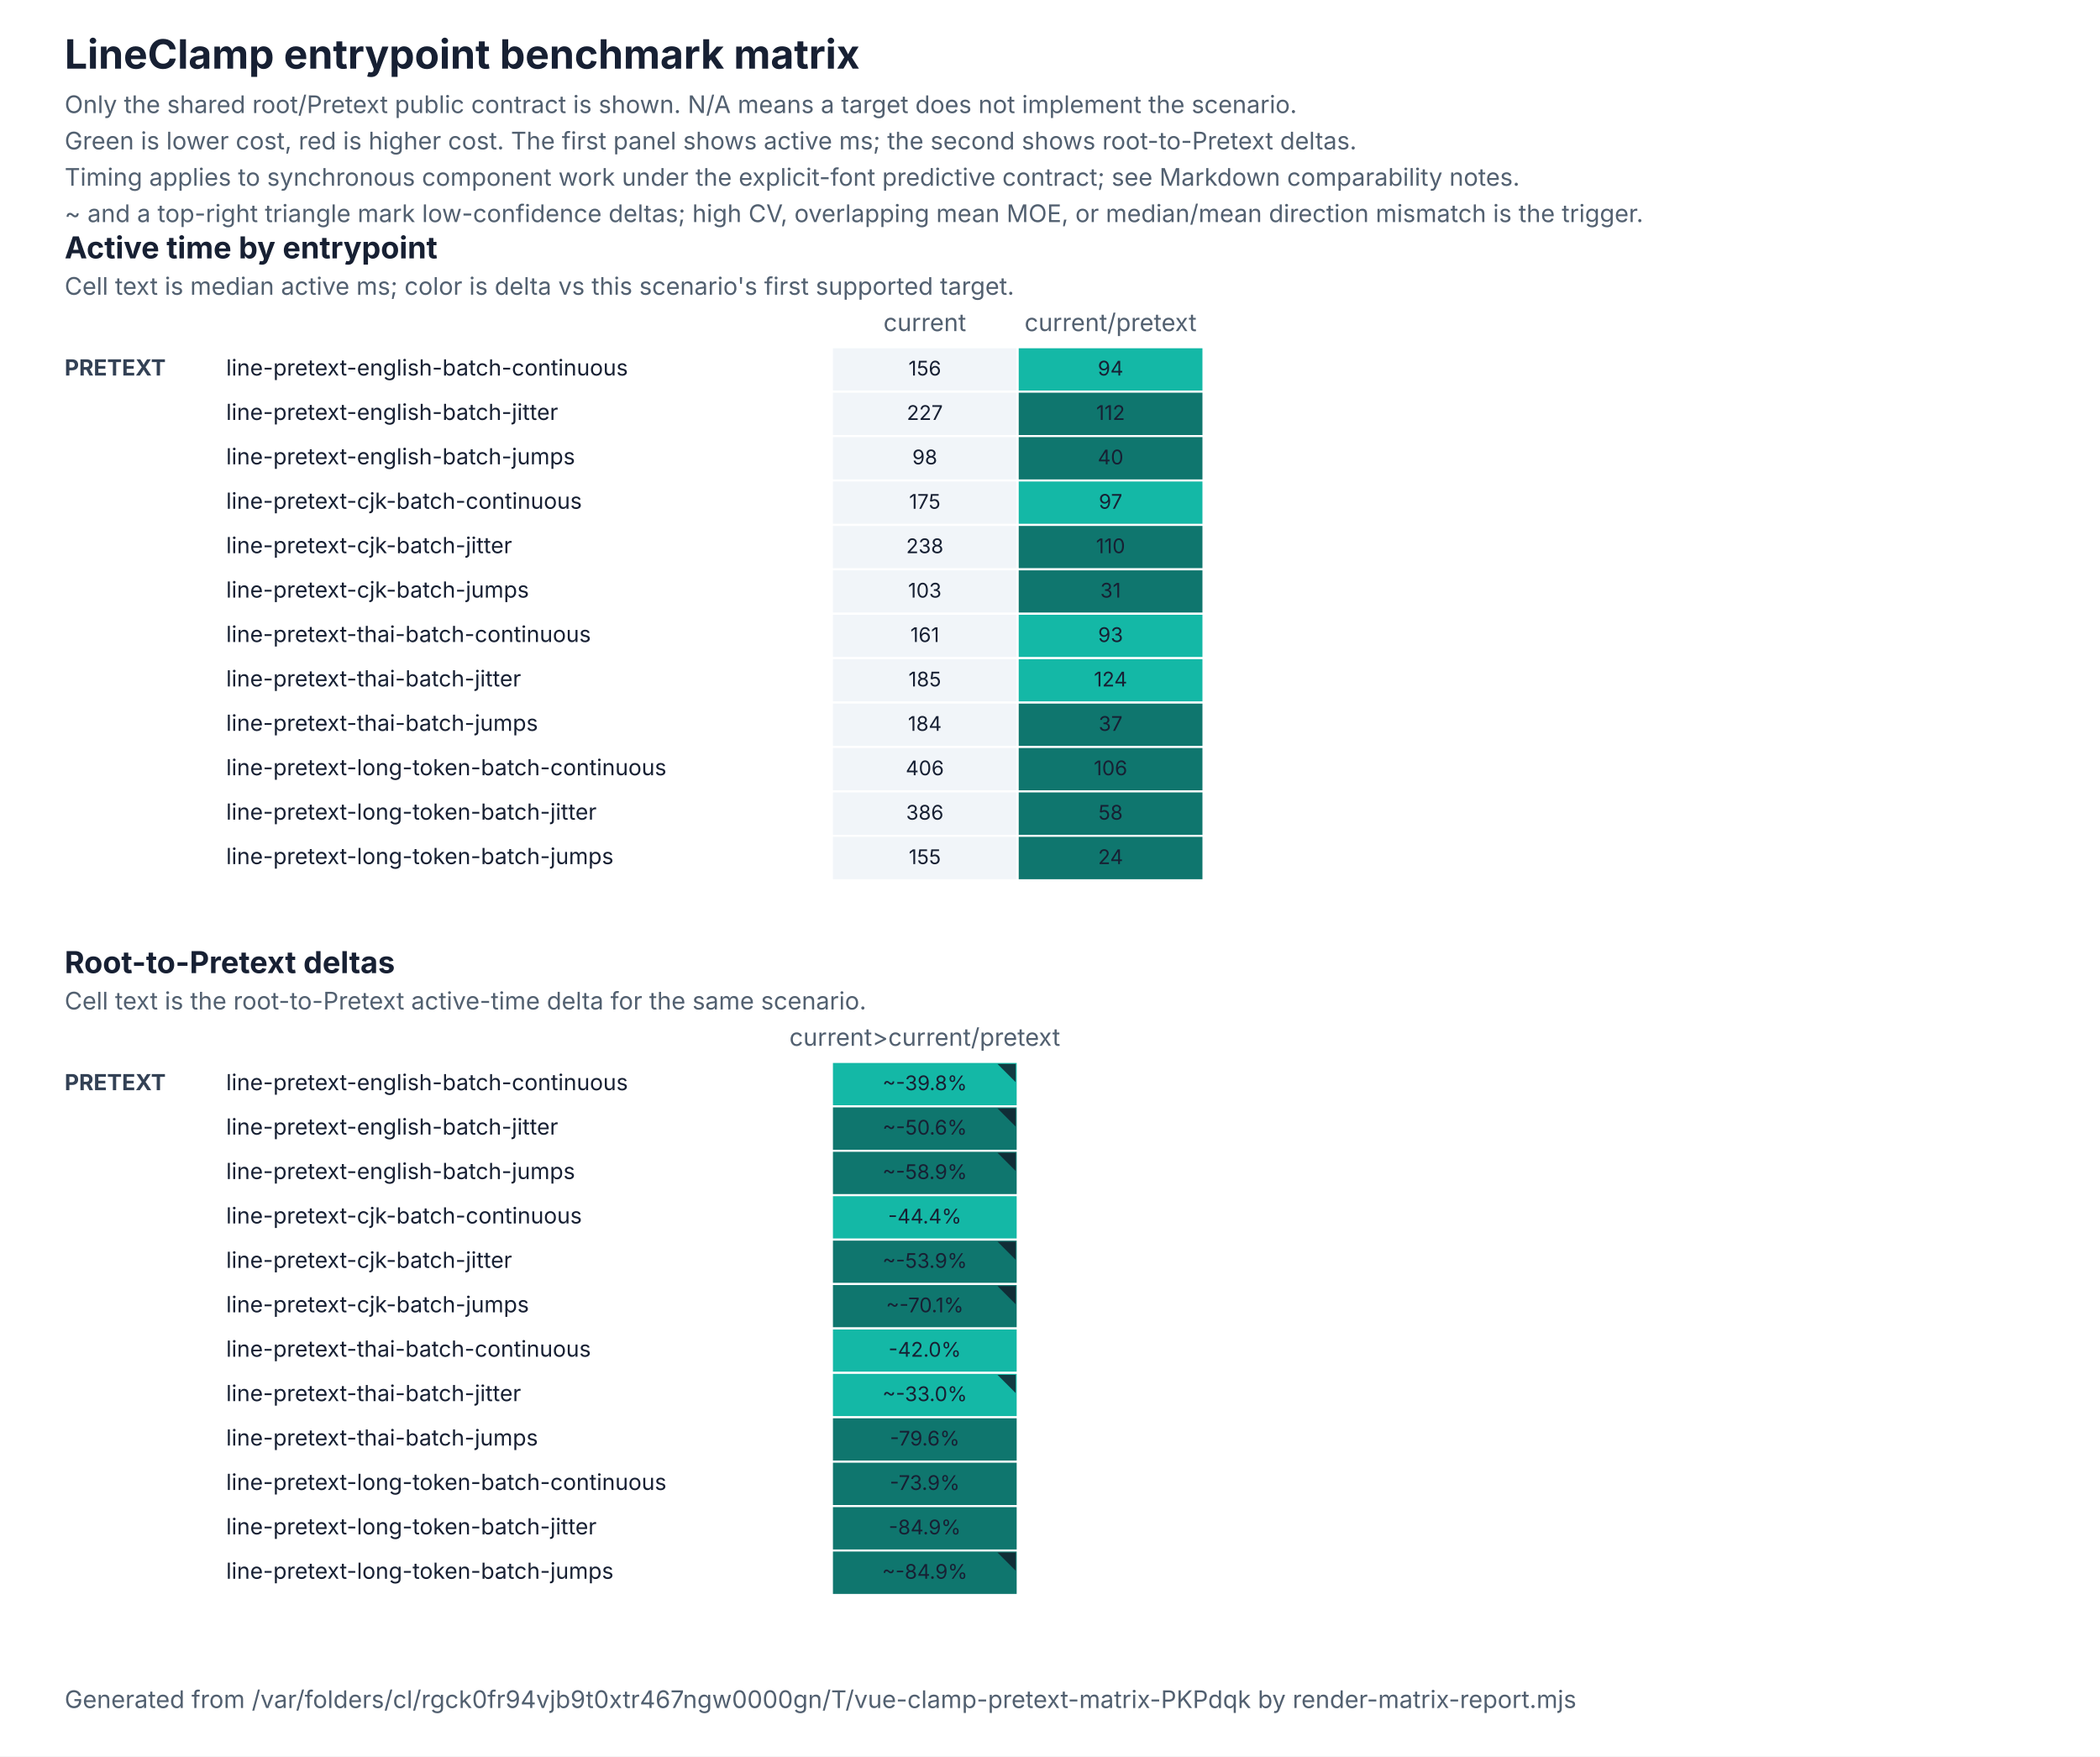
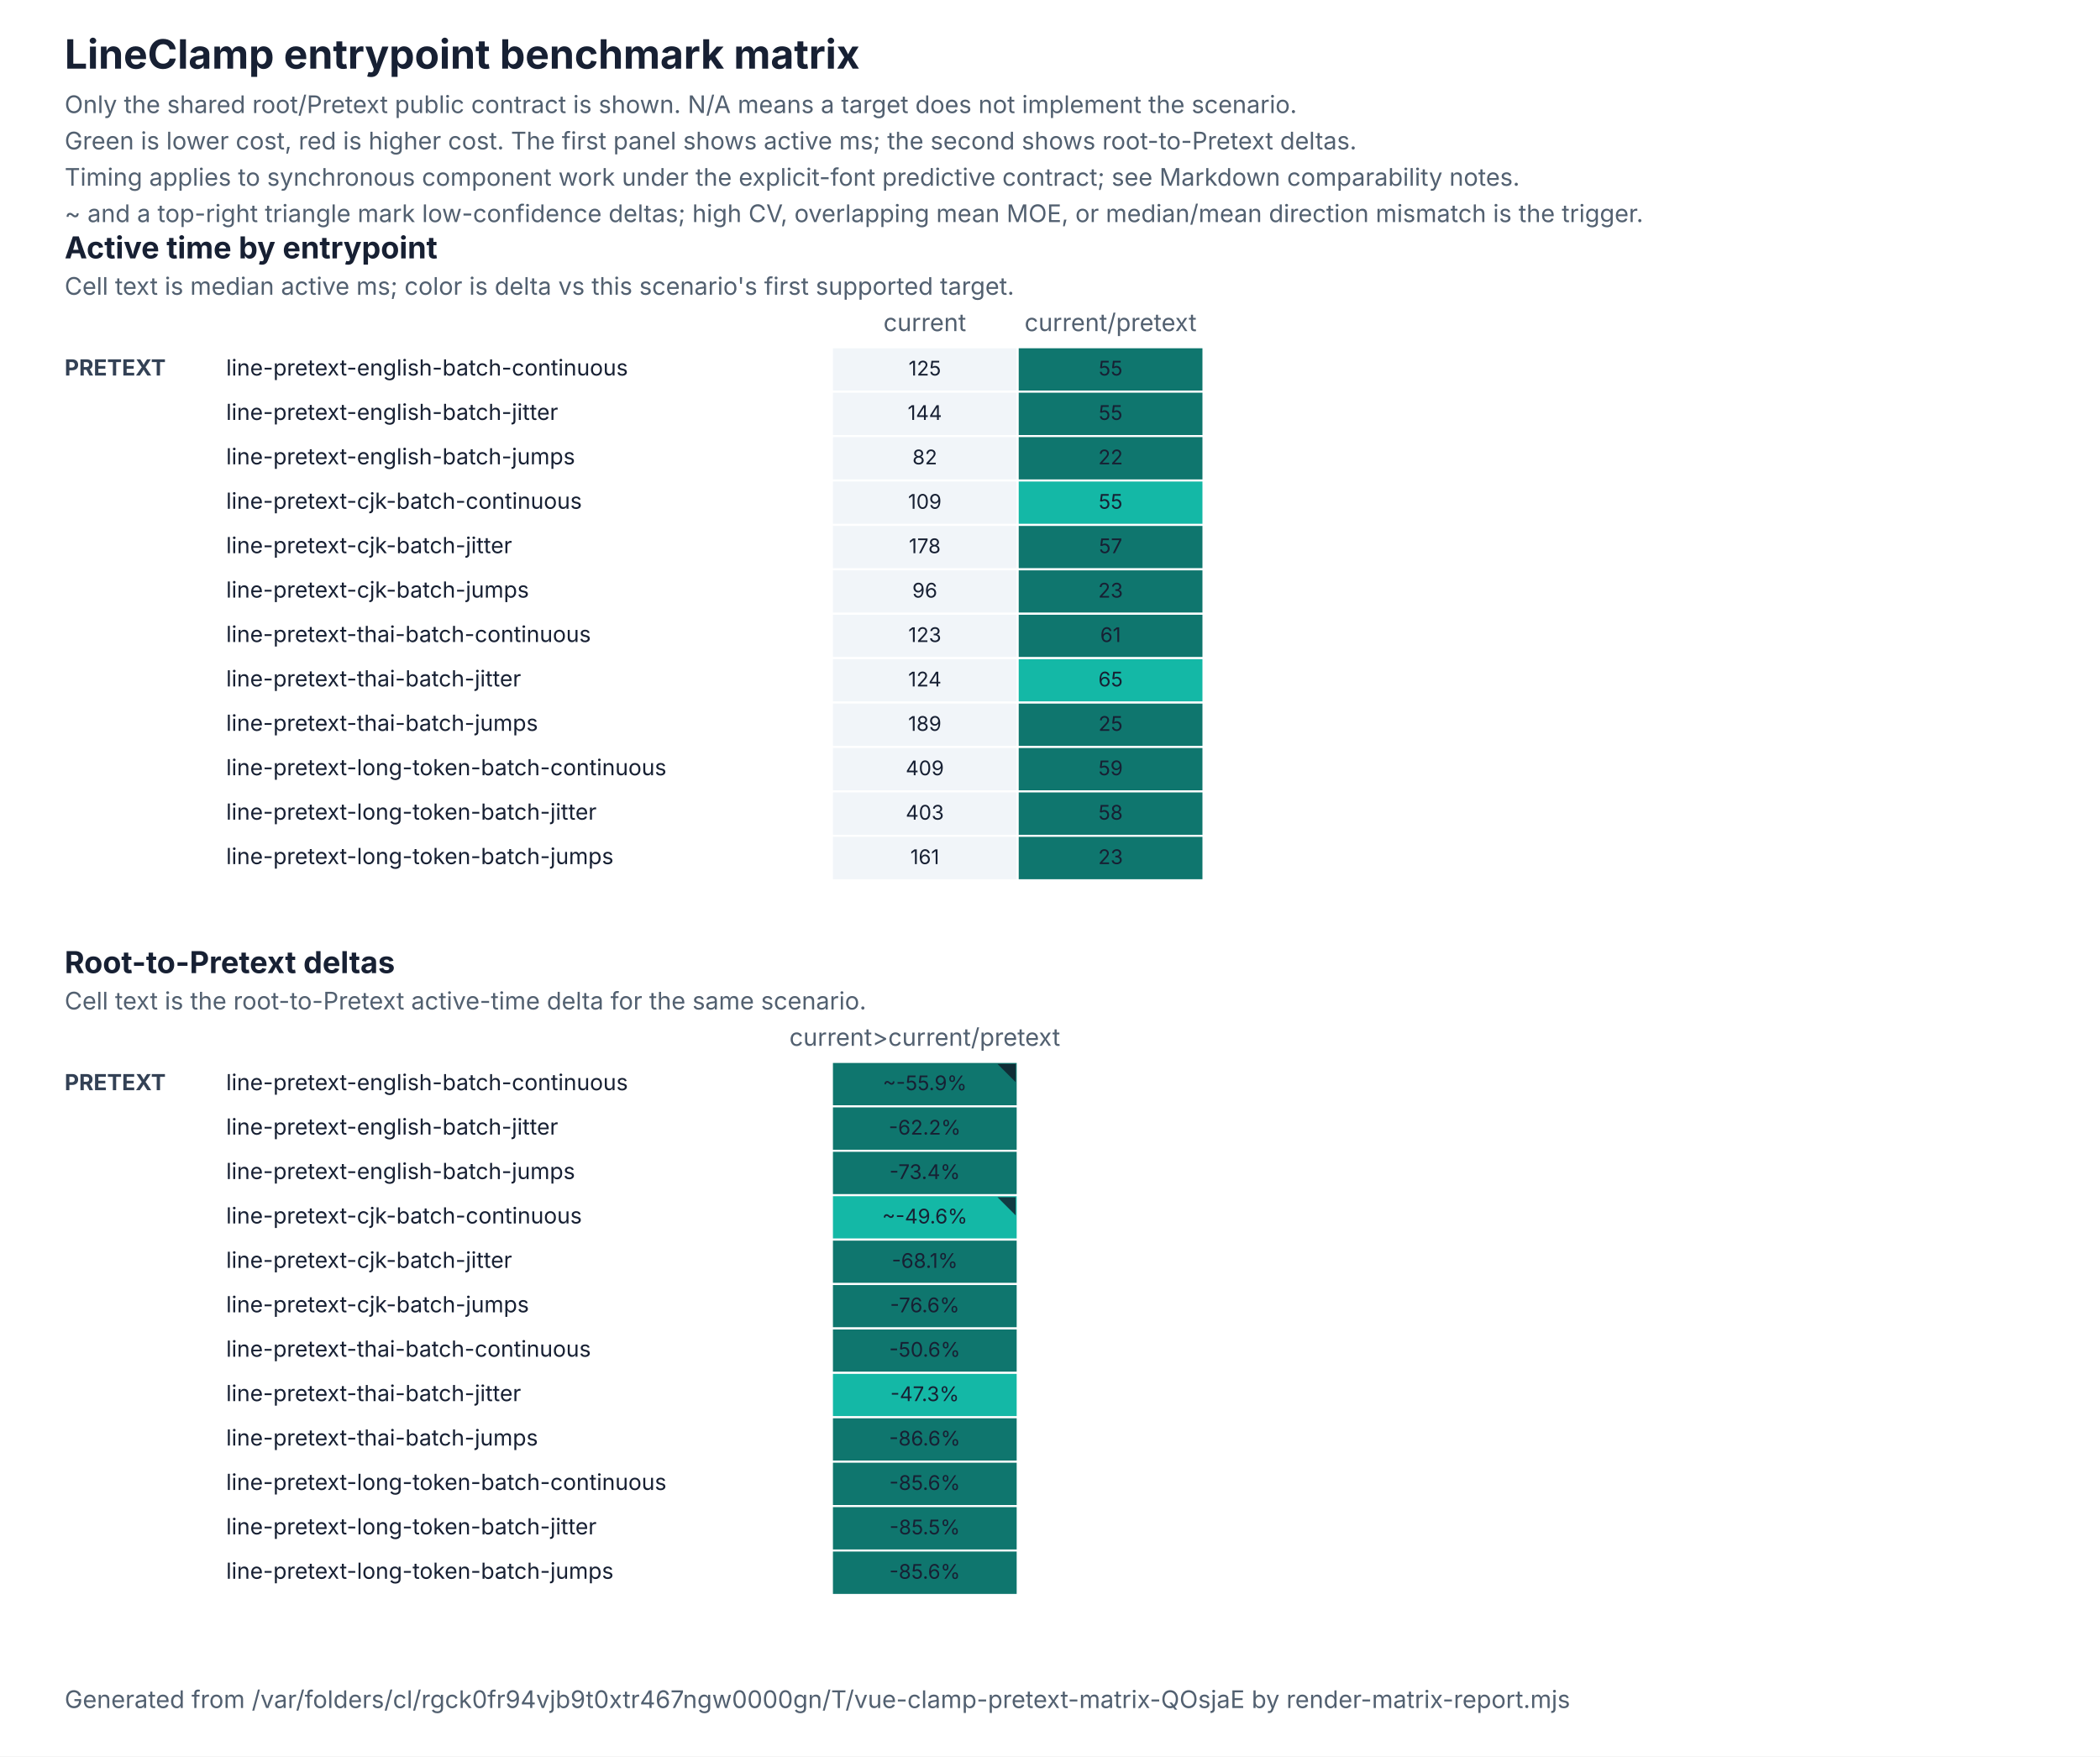
<svg xmlns="http://www.w3.org/2000/svg" width="1040" height="870" viewBox="0 0 1040 870" role="img" aria-labelledby="title desc">
  <style>
text{font-family:-apple-system,BlinkMacSystemFont,"Segoe UI",sans-serif;fill:#172033}.title{font-size:20px;font-weight:700}.panelTitle{font-size:15px;font-weight:700}.axis{font-size:12px;fill:#526070}.scenario{font-size:11px}.cellValue{font-size:10px}.cell{stroke:#fff;stroke-width:1}.group{font-size:11px;font-weight:700;fill:#334155}
</style>
  <rect width="100%" height="100%" fill="#ffffff" />
  <text class="title" x="32" y="34">LineClamp entrypoint benchmark matrix</text>
  <text class="axis" x="32" y="56">Only the shared root/Pretext public contract is shown. N/A means a target does not implement the scenario.</text>
  <text class="axis" x="32" y="74">Green is lower cost, red is higher cost. The first panel shows active ms; the second shows root-to-Pretext deltas.</text>
  <text class="axis" x="32" y="92">Timing applies to synchronous component work under the explicit-font predictive contract; see Markdown comparability notes.</text>
  <text class="axis" x="32" y="110">~ and a top-right triangle mark low-confidence deltas; high CV, overlapping mean MOE, or median/mean direction mismatch is the trigger.</text>
  <text class="panelTitle" x="32" y="128">Active time by entrypoint</text>
  <text class="axis" x="32" y="146">Cell text is median active ms; color is delta vs this scenario's first supported target.</text>
  <text class="axis" x="458" y="164" text-anchor="middle">current</text>
  <text class="axis" x="550" y="164" text-anchor="middle">current/pretext</text>
  <text class="group" x="32" y="186">PRETEXT</text>
  <text class="scenario" x="112" y="186">line-pretext-english-batch-continuous</text>
  <rect class="cell" x="412" y="172" width="92" height="22" fill="#f1f5f9" />
-   <text class="cellValue" x="458" y="186" text-anchor="middle">156</text>
-   <rect class="cell" x="504" y="172" width="92" height="22" fill="#14b8a6" />
-   <text class="cellValue" x="550" y="186" text-anchor="middle">94</text>
+   <text class="cellValue" x="458" y="186" text-anchor="middle">125</text>
+   <rect class="cell" x="504" y="172" width="92" height="22" fill="#0f766e" />
+   <text class="cellValue" x="550" y="186" text-anchor="middle">55</text>
  <text class="scenario" x="112" y="208">line-pretext-english-batch-jitter</text>
  <rect class="cell" x="412" y="194" width="92" height="22" fill="#f1f5f9" />
-   <text class="cellValue" x="458" y="208" text-anchor="middle">227</text>
+   <text class="cellValue" x="458" y="208" text-anchor="middle">144</text>
  <rect class="cell" x="504" y="194" width="92" height="22" fill="#0f766e" />
-   <text class="cellValue" x="550" y="208" text-anchor="middle">112</text>
+   <text class="cellValue" x="550" y="208" text-anchor="middle">55</text>
  <text class="scenario" x="112" y="230">line-pretext-english-batch-jumps</text>
  <rect class="cell" x="412" y="216" width="92" height="22" fill="#f1f5f9" />
-   <text class="cellValue" x="458" y="230" text-anchor="middle">98</text>
+   <text class="cellValue" x="458" y="230" text-anchor="middle">82</text>
  <rect class="cell" x="504" y="216" width="92" height="22" fill="#0f766e" />
-   <text class="cellValue" x="550" y="230" text-anchor="middle">40</text>
+   <text class="cellValue" x="550" y="230" text-anchor="middle">22</text>
  <text class="scenario" x="112" y="252">line-pretext-cjk-batch-continuous</text>
  <rect class="cell" x="412" y="238" width="92" height="22" fill="#f1f5f9" />
-   <text class="cellValue" x="458" y="252" text-anchor="middle">175</text>
+   <text class="cellValue" x="458" y="252" text-anchor="middle">109</text>
  <rect class="cell" x="504" y="238" width="92" height="22" fill="#14b8a6" />
-   <text class="cellValue" x="550" y="252" text-anchor="middle">97</text>
+   <text class="cellValue" x="550" y="252" text-anchor="middle">55</text>
  <text class="scenario" x="112" y="274">line-pretext-cjk-batch-jitter</text>
  <rect class="cell" x="412" y="260" width="92" height="22" fill="#f1f5f9" />
-   <text class="cellValue" x="458" y="274" text-anchor="middle">238</text>
+   <text class="cellValue" x="458" y="274" text-anchor="middle">178</text>
  <rect class="cell" x="504" y="260" width="92" height="22" fill="#0f766e" />
-   <text class="cellValue" x="550" y="274" text-anchor="middle">110</text>
+   <text class="cellValue" x="550" y="274" text-anchor="middle">57</text>
  <text class="scenario" x="112" y="296">line-pretext-cjk-batch-jumps</text>
  <rect class="cell" x="412" y="282" width="92" height="22" fill="#f1f5f9" />
-   <text class="cellValue" x="458" y="296" text-anchor="middle">103</text>
+   <text class="cellValue" x="458" y="296" text-anchor="middle">96</text>
  <rect class="cell" x="504" y="282" width="92" height="22" fill="#0f766e" />
-   <text class="cellValue" x="550" y="296" text-anchor="middle">31</text>
+   <text class="cellValue" x="550" y="296" text-anchor="middle">23</text>
  <text class="scenario" x="112" y="318">line-pretext-thai-batch-continuous</text>
  <rect class="cell" x="412" y="304" width="92" height="22" fill="#f1f5f9" />
-   <text class="cellValue" x="458" y="318" text-anchor="middle">161</text>
-   <rect class="cell" x="504" y="304" width="92" height="22" fill="#14b8a6" />
-   <text class="cellValue" x="550" y="318" text-anchor="middle">93</text>
+   <text class="cellValue" x="458" y="318" text-anchor="middle">123</text>
+   <rect class="cell" x="504" y="304" width="92" height="22" fill="#0f766e" />
+   <text class="cellValue" x="550" y="318" text-anchor="middle">61</text>
  <text class="scenario" x="112" y="340">line-pretext-thai-batch-jitter</text>
  <rect class="cell" x="412" y="326" width="92" height="22" fill="#f1f5f9" />
-   <text class="cellValue" x="458" y="340" text-anchor="middle">185</text>
+   <text class="cellValue" x="458" y="340" text-anchor="middle">124</text>
  <rect class="cell" x="504" y="326" width="92" height="22" fill="#14b8a6" />
-   <text class="cellValue" x="550" y="340" text-anchor="middle">124</text>
+   <text class="cellValue" x="550" y="340" text-anchor="middle">65</text>
  <text class="scenario" x="112" y="362">line-pretext-thai-batch-jumps</text>
  <rect class="cell" x="412" y="348" width="92" height="22" fill="#f1f5f9" />
-   <text class="cellValue" x="458" y="362" text-anchor="middle">184</text>
+   <text class="cellValue" x="458" y="362" text-anchor="middle">189</text>
  <rect class="cell" x="504" y="348" width="92" height="22" fill="#0f766e" />
-   <text class="cellValue" x="550" y="362" text-anchor="middle">37</text>
+   <text class="cellValue" x="550" y="362" text-anchor="middle">25</text>
  <text class="scenario" x="112" y="384">line-pretext-long-token-batch-continuous</text>
  <rect class="cell" x="412" y="370" width="92" height="22" fill="#f1f5f9" />
-   <text class="cellValue" x="458" y="384" text-anchor="middle">406</text>
+   <text class="cellValue" x="458" y="384" text-anchor="middle">409</text>
  <rect class="cell" x="504" y="370" width="92" height="22" fill="#0f766e" />
-   <text class="cellValue" x="550" y="384" text-anchor="middle">106</text>
+   <text class="cellValue" x="550" y="384" text-anchor="middle">59</text>
  <text class="scenario" x="112" y="406">line-pretext-long-token-batch-jitter</text>
  <rect class="cell" x="412" y="392" width="92" height="22" fill="#f1f5f9" />
-   <text class="cellValue" x="458" y="406" text-anchor="middle">386</text>
+   <text class="cellValue" x="458" y="406" text-anchor="middle">403</text>
  <rect class="cell" x="504" y="392" width="92" height="22" fill="#0f766e" />
  <text class="cellValue" x="550" y="406" text-anchor="middle">58</text>
  <text class="scenario" x="112" y="428">line-pretext-long-token-batch-jumps</text>
  <rect class="cell" x="412" y="414" width="92" height="22" fill="#f1f5f9" />
-   <text class="cellValue" x="458" y="428" text-anchor="middle">155</text>
+   <text class="cellValue" x="458" y="428" text-anchor="middle">161</text>
  <rect class="cell" x="504" y="414" width="92" height="22" fill="#0f766e" />
-   <text class="cellValue" x="550" y="428" text-anchor="middle">24</text>
+   <text class="cellValue" x="550" y="428" text-anchor="middle">23</text>
  <text class="panelTitle" x="32" y="482">Root-to-Pretext deltas</text>
  <text class="axis" x="32" y="500">Cell text is the root-to-Pretext active-time delta for the same scenario.</text>
  <text class="axis" x="458" y="518" text-anchor="middle">current&gt;current/pretext</text>
  <text class="group" x="32" y="540">PRETEXT</text>
  <text class="scenario" x="112" y="540">line-pretext-english-batch-continuous</text>
-   <rect class="cell" x="412" y="526" width="92" height="22" fill="#14b8a6" />
+   <rect class="cell" x="412" y="526" width="92" height="22" fill="#0f766e" />
  <polygon points="494,527 503,527 503,536" fill="#111827" opacity="0.78" />
-   <text class="cellValue" x="458" y="540" text-anchor="middle">~-39.8%</text>
+   <text class="cellValue" x="458" y="540" text-anchor="middle">~-55.9%</text>
  <text class="scenario" x="112" y="562">line-pretext-english-batch-jitter</text>
  <rect class="cell" x="412" y="548" width="92" height="22" fill="#0f766e" />
-   <polygon points="494,549 503,549 503,558" fill="#111827" opacity="0.78" />
-   <text class="cellValue" x="458" y="562" text-anchor="middle">~-50.6%</text>
+   <text class="cellValue" x="458" y="562" text-anchor="middle">-62.2%</text>
  <text class="scenario" x="112" y="584">line-pretext-english-batch-jumps</text>
  <rect class="cell" x="412" y="570" width="92" height="22" fill="#0f766e" />
-   <polygon points="494,571 503,571 503,580" fill="#111827" opacity="0.78" />
-   <text class="cellValue" x="458" y="584" text-anchor="middle">~-58.9%</text>
+   <text class="cellValue" x="458" y="584" text-anchor="middle">-73.4%</text>
  <text class="scenario" x="112" y="606">line-pretext-cjk-batch-continuous</text>
  <rect class="cell" x="412" y="592" width="92" height="22" fill="#14b8a6" />
-   <text class="cellValue" x="458" y="606" text-anchor="middle">-44.4%</text>
+   <polygon points="494,593 503,593 503,602" fill="#111827" opacity="0.78" />
+   <text class="cellValue" x="458" y="606" text-anchor="middle">~-49.6%</text>
  <text class="scenario" x="112" y="628">line-pretext-cjk-batch-jitter</text>
  <rect class="cell" x="412" y="614" width="92" height="22" fill="#0f766e" />
-   <polygon points="494,615 503,615 503,624" fill="#111827" opacity="0.78" />
-   <text class="cellValue" x="458" y="628" text-anchor="middle">~-53.9%</text>
+   <text class="cellValue" x="458" y="628" text-anchor="middle">-68.1%</text>
  <text class="scenario" x="112" y="650">line-pretext-cjk-batch-jumps</text>
  <rect class="cell" x="412" y="636" width="92" height="22" fill="#0f766e" />
-   <polygon points="494,637 503,637 503,646" fill="#111827" opacity="0.78" />
-   <text class="cellValue" x="458" y="650" text-anchor="middle">~-70.1%</text>
+   <text class="cellValue" x="458" y="650" text-anchor="middle">-76.6%</text>
  <text class="scenario" x="112" y="672">line-pretext-thai-batch-continuous</text>
-   <rect class="cell" x="412" y="658" width="92" height="22" fill="#14b8a6" />
-   <text class="cellValue" x="458" y="672" text-anchor="middle">-42.0%</text>
+   <rect class="cell" x="412" y="658" width="92" height="22" fill="#0f766e" />
+   <text class="cellValue" x="458" y="672" text-anchor="middle">-50.6%</text>
  <text class="scenario" x="112" y="694">line-pretext-thai-batch-jitter</text>
  <rect class="cell" x="412" y="680" width="92" height="22" fill="#14b8a6" />
-   <polygon points="494,681 503,681 503,690" fill="#111827" opacity="0.78" />
-   <text class="cellValue" x="458" y="694" text-anchor="middle">~-33.0%</text>
+   <text class="cellValue" x="458" y="694" text-anchor="middle">-47.3%</text>
  <text class="scenario" x="112" y="716">line-pretext-thai-batch-jumps</text>
  <rect class="cell" x="412" y="702" width="92" height="22" fill="#0f766e" />
-   <text class="cellValue" x="458" y="716" text-anchor="middle">-79.6%</text>
+   <text class="cellValue" x="458" y="716" text-anchor="middle">-86.6%</text>
  <text class="scenario" x="112" y="738">line-pretext-long-token-batch-continuous</text>
  <rect class="cell" x="412" y="724" width="92" height="22" fill="#0f766e" />
-   <text class="cellValue" x="458" y="738" text-anchor="middle">-73.9%</text>
+   <text class="cellValue" x="458" y="738" text-anchor="middle">-85.6%</text>
  <text class="scenario" x="112" y="760">line-pretext-long-token-batch-jitter</text>
  <rect class="cell" x="412" y="746" width="92" height="22" fill="#0f766e" />
-   <text class="cellValue" x="458" y="760" text-anchor="middle">-84.9%</text>
+   <text class="cellValue" x="458" y="760" text-anchor="middle">-85.5%</text>
  <text class="scenario" x="112" y="782">line-pretext-long-token-batch-jumps</text>
  <rect class="cell" x="412" y="768" width="92" height="22" fill="#0f766e" />
-   <polygon points="494,769 503,769 503,778" fill="#111827" opacity="0.78" />
-   <text class="cellValue" x="458" y="782" text-anchor="middle">~-84.9%</text>
-   <text class="axis" x="32" y="846">Generated from /var/folders/cl/rgck0fr94vjb9t0xtr467ngw0000gn/T/vue-clamp-pretext-matrix-PKPdqk by render-matrix-report.mjs</text>
+   <text class="cellValue" x="458" y="782" text-anchor="middle">-85.6%</text>
+   <text class="axis" x="32" y="846">Generated from /var/folders/cl/rgck0fr94vjb9t0xtr467ngw0000gn/T/vue-clamp-pretext-matrix-QOsjaE by render-matrix-report.mjs</text>
</svg>
